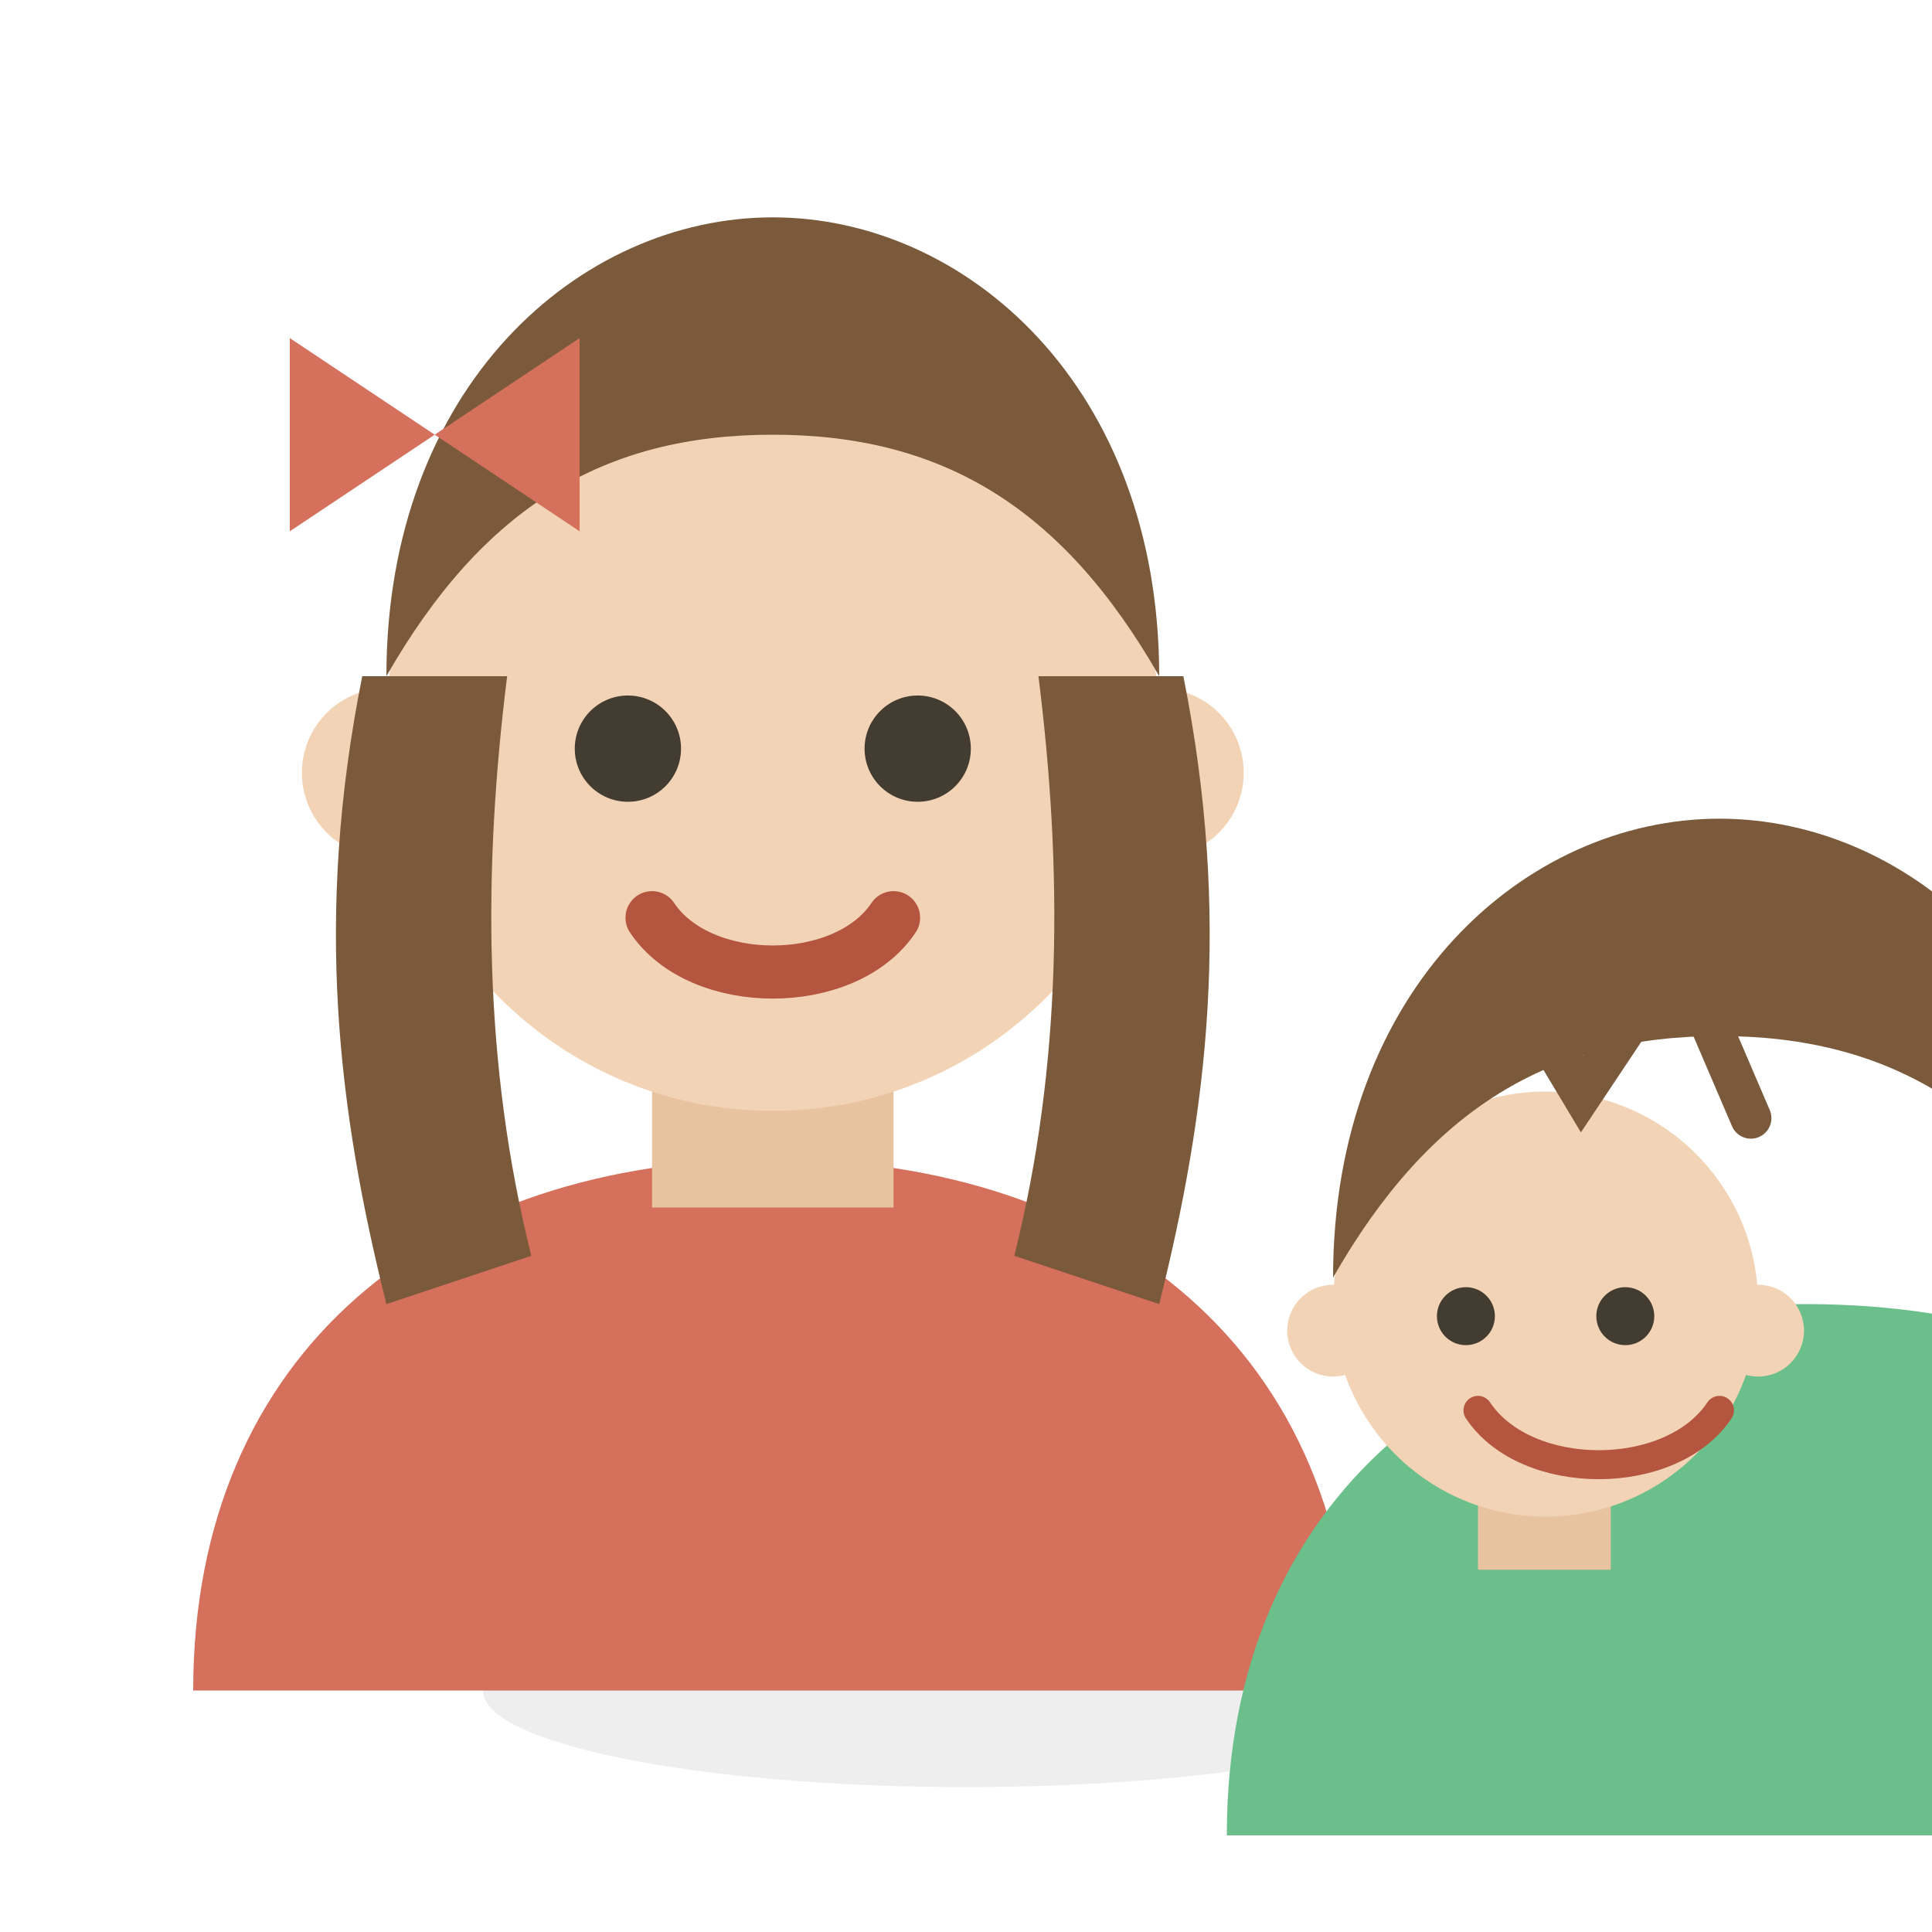
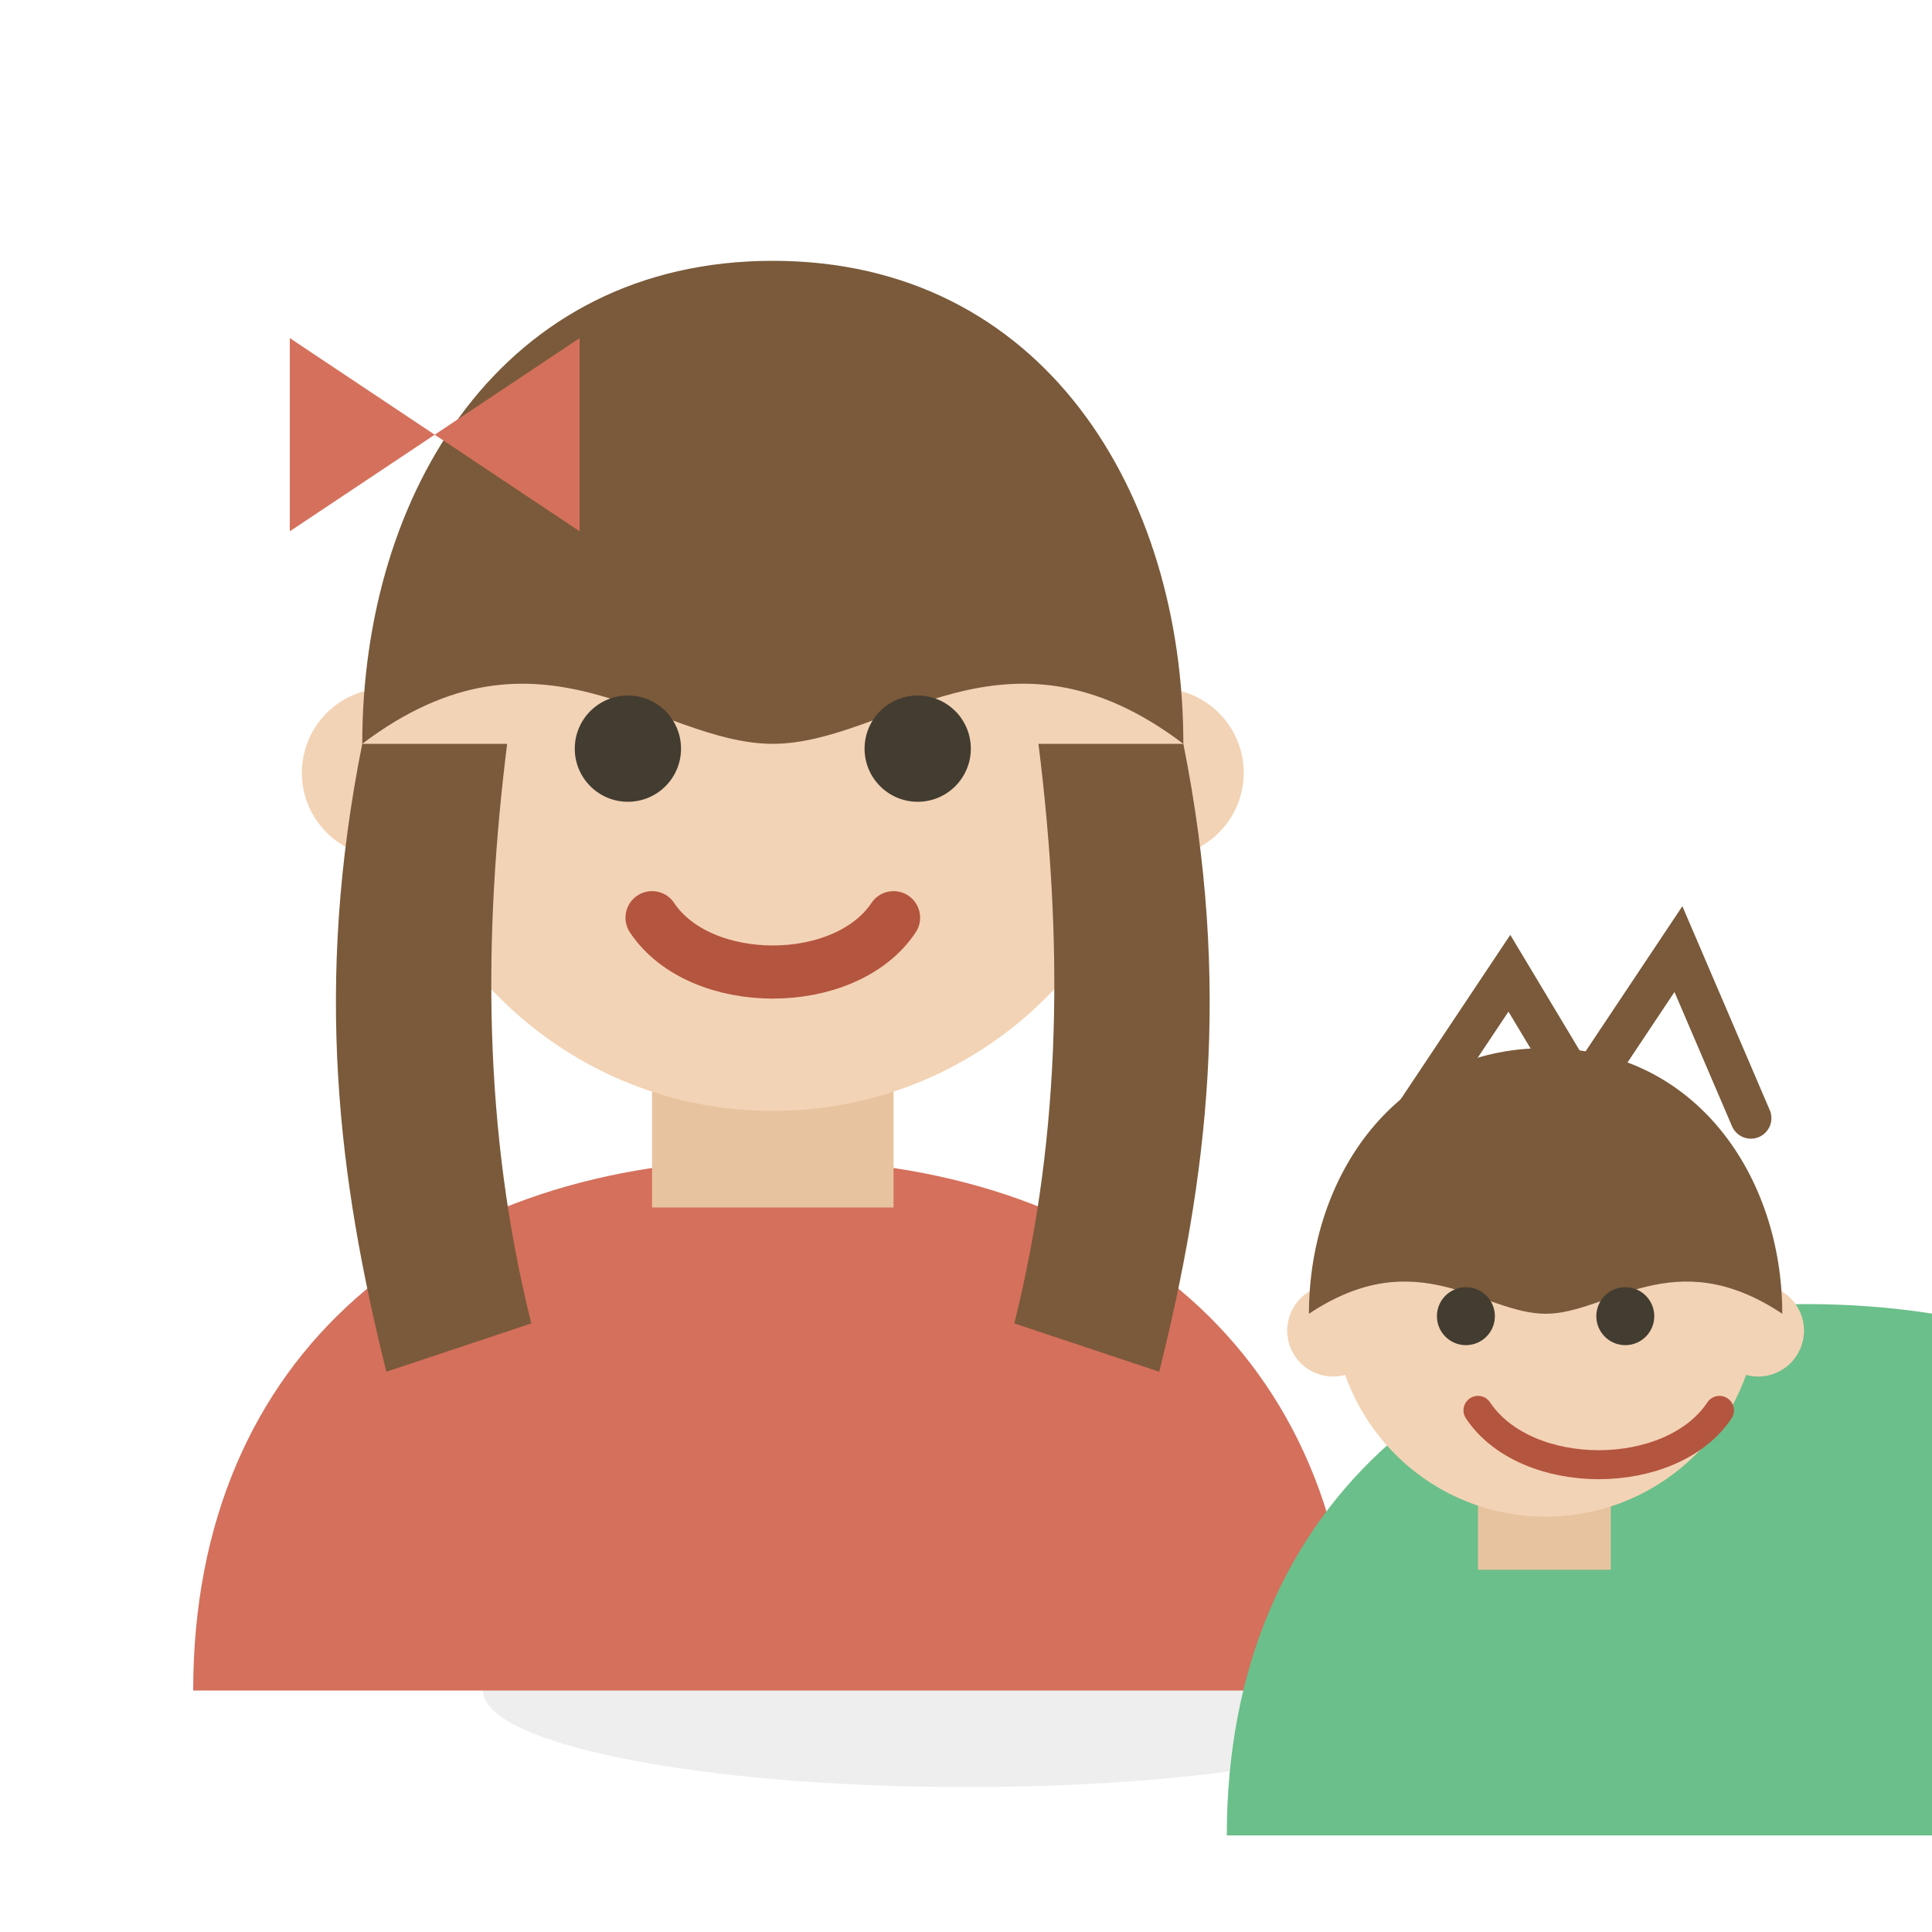
<svg xmlns="http://www.w3.org/2000/svg" viewBox="0 0 80 80" width="80" height="80" role="img" aria-label="누나">
  <ellipse cx="40" cy="70" rx="20" ry="4" fill="#000" opacity=".07" />
  <path d="M8.0 70.0c0-14 10-22 24-22s24 8 24 22z" fill="#D4705C" />
  <rect x="27.0" y="40.0" width="10.0" height="10.0" fill="#E8C3A0" />
  <circle cx="32" cy="30" r="16.0" fill="#F3D3B5" />
  <circle cx="16.0" cy="32.0" r="3.5" fill="#F3D3B5" />
  <circle cx="48.0" cy="32.0" r="3.5" fill="#F3D3B5" />
-   <path d="M16.0 28.0c0-12 8-19 16-19s16 7 16 19c-4-7-9-10-16-10s-12 3-16 10z" fill="#7A5A3A" />
-   <path d="M15.0 28.0c-2 10-1 18 1 26l6-2c-2-8-2-16-1-24zM49.0 28.0c2 10 1 18-1 26l-6-2c2-8 2-16 1-24z" fill="#7A5A3A" />
+   <path d="M15.0 30.8C15.0 20.4 20.8 10.8 32.0 10.8C43.2 10.8 49.0 20.4 49.0 30.8C41.6 25.2 36.8 30.8 32.0 30.8C27.2 30.8 22.4 25.2 15.0 30.8z" fill="#7A5A3A" />
+   <path d="M15.0 30.8c-2 10-1 18 1 26l6-2c-2-8-2-16-1-24zM49.0 30.8c2 10 1 18-1 26l-6-2c2-8 2-16 1-24z" fill="#7A5A3A" />
  <circle cx="26.0" cy="31.0" r="2.2" fill="#433C31" />
  <circle cx="38.0" cy="31.0" r="2.2" fill="#433C31" />
  <path d="M27.0 38.0c2 3 8 3 10 0" stroke="#B4553F" stroke-width="2.2" stroke-linecap="round" fill="none" />
  <path d="M18.0 18.0l-6-4v8zM18.0 18.0l6-4v8z" fill="#D4705C" />
  <path d="M50.8 76.0c0-14 10-22 24-22s24 8 24 22z" fill="#6BBF8A" />
  <rect x="61.2" y="59.5" width="5.5" height="5.5" fill="#E8C3A0" />
  <circle cx="64" cy="54" r="8.8" fill="#F3D3B5" />
  <circle cx="55.2" cy="55.1" r="1.9" fill="#F3D3B5" />
  <circle cx="72.8" cy="55.1" r="1.9" fill="#F3D3B5" />
-   <path d="M55.2 52.9c0-12 8-19 16-19s16 7 16 19c-4-7-9-10-16-10s-12 3-16 10z" fill="#7A5A3A" />
+   <path d="M54.2 54.4C54.2 48.7 57.8 43.4 64.0 43.4C70.2 43.4 73.8 48.7 73.8 54.4C69.3 51.4 66.6 54.4 64.0 54.4C61.4 54.4 58.7 51.4 54.2 54.4z" fill="#7A5A3A" />
  <path d="M58.5 46.3l4-6 3 5 4-6 3 7" stroke="#7A5A3A" stroke-width="1.7" stroke-linecap="round" fill="none" />
  <circle cx="60.7" cy="54.5" r="1.2" fill="#433C31" />
  <circle cx="67.3" cy="54.5" r="1.2" fill="#433C31" />
  <path d="M61.2 58.4c2 3 8 3 10 0" stroke="#B4553F" stroke-width="1.2" stroke-linecap="round" fill="none" />
</svg>
